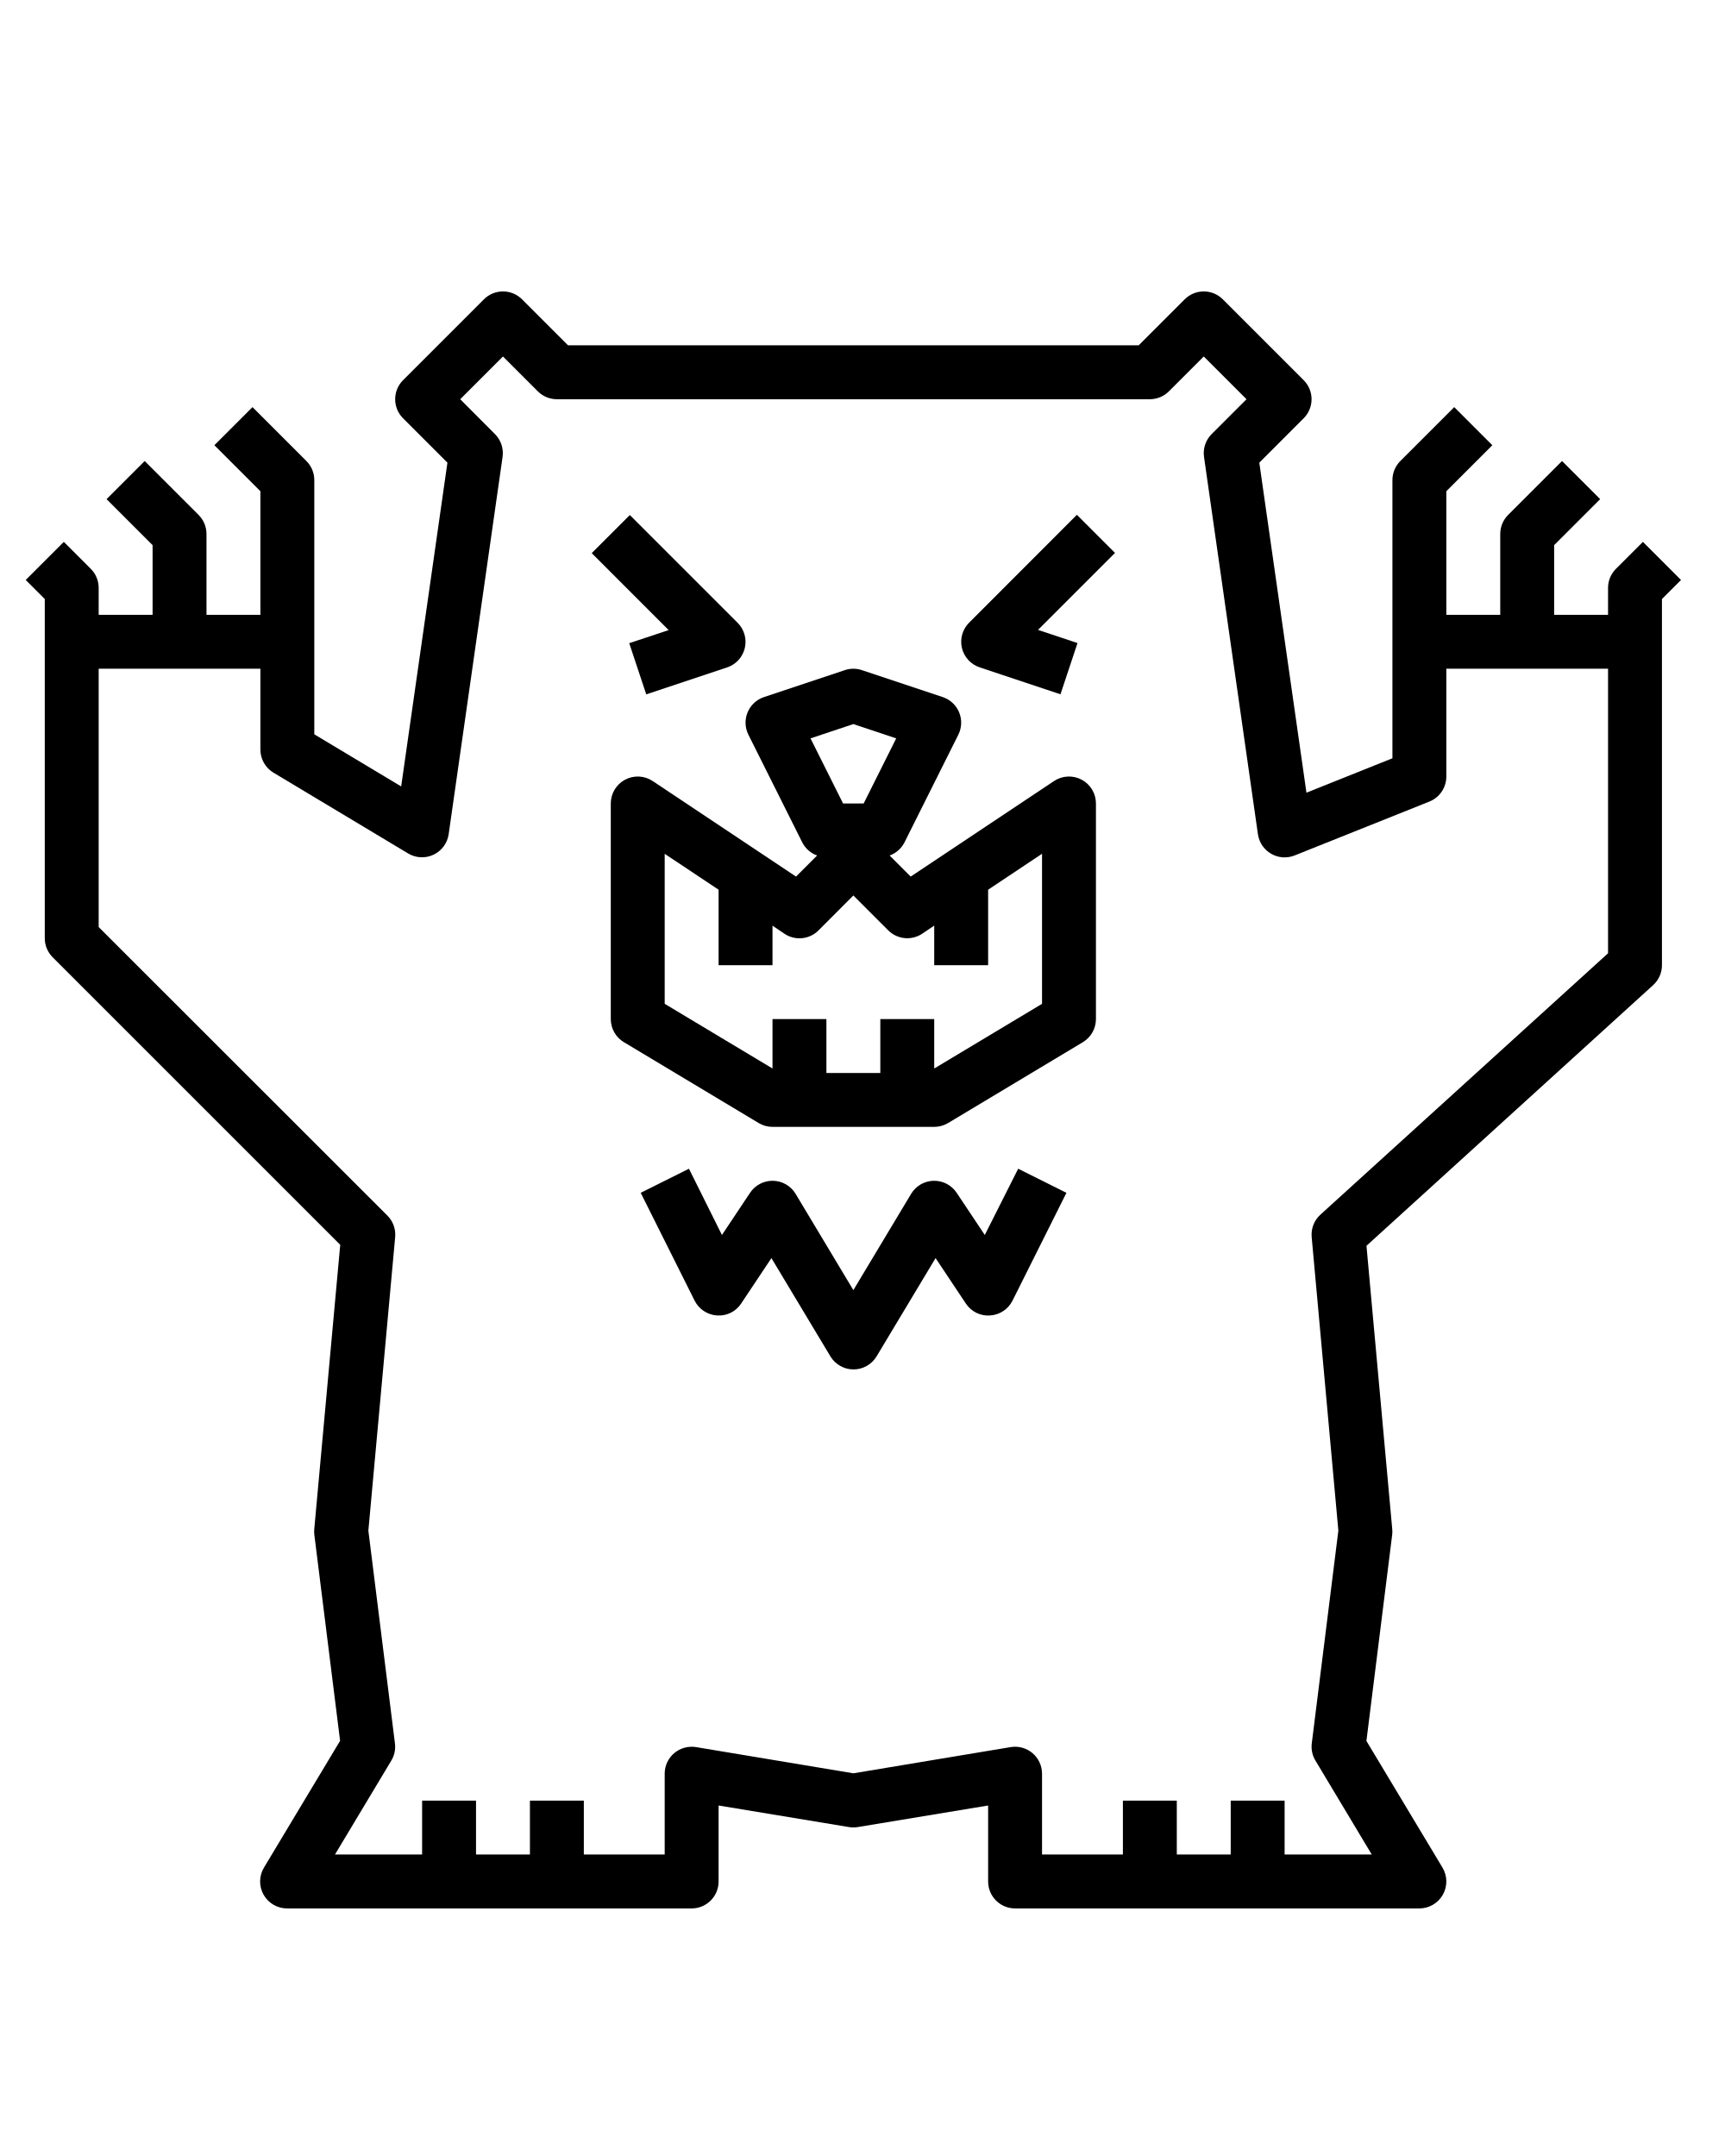
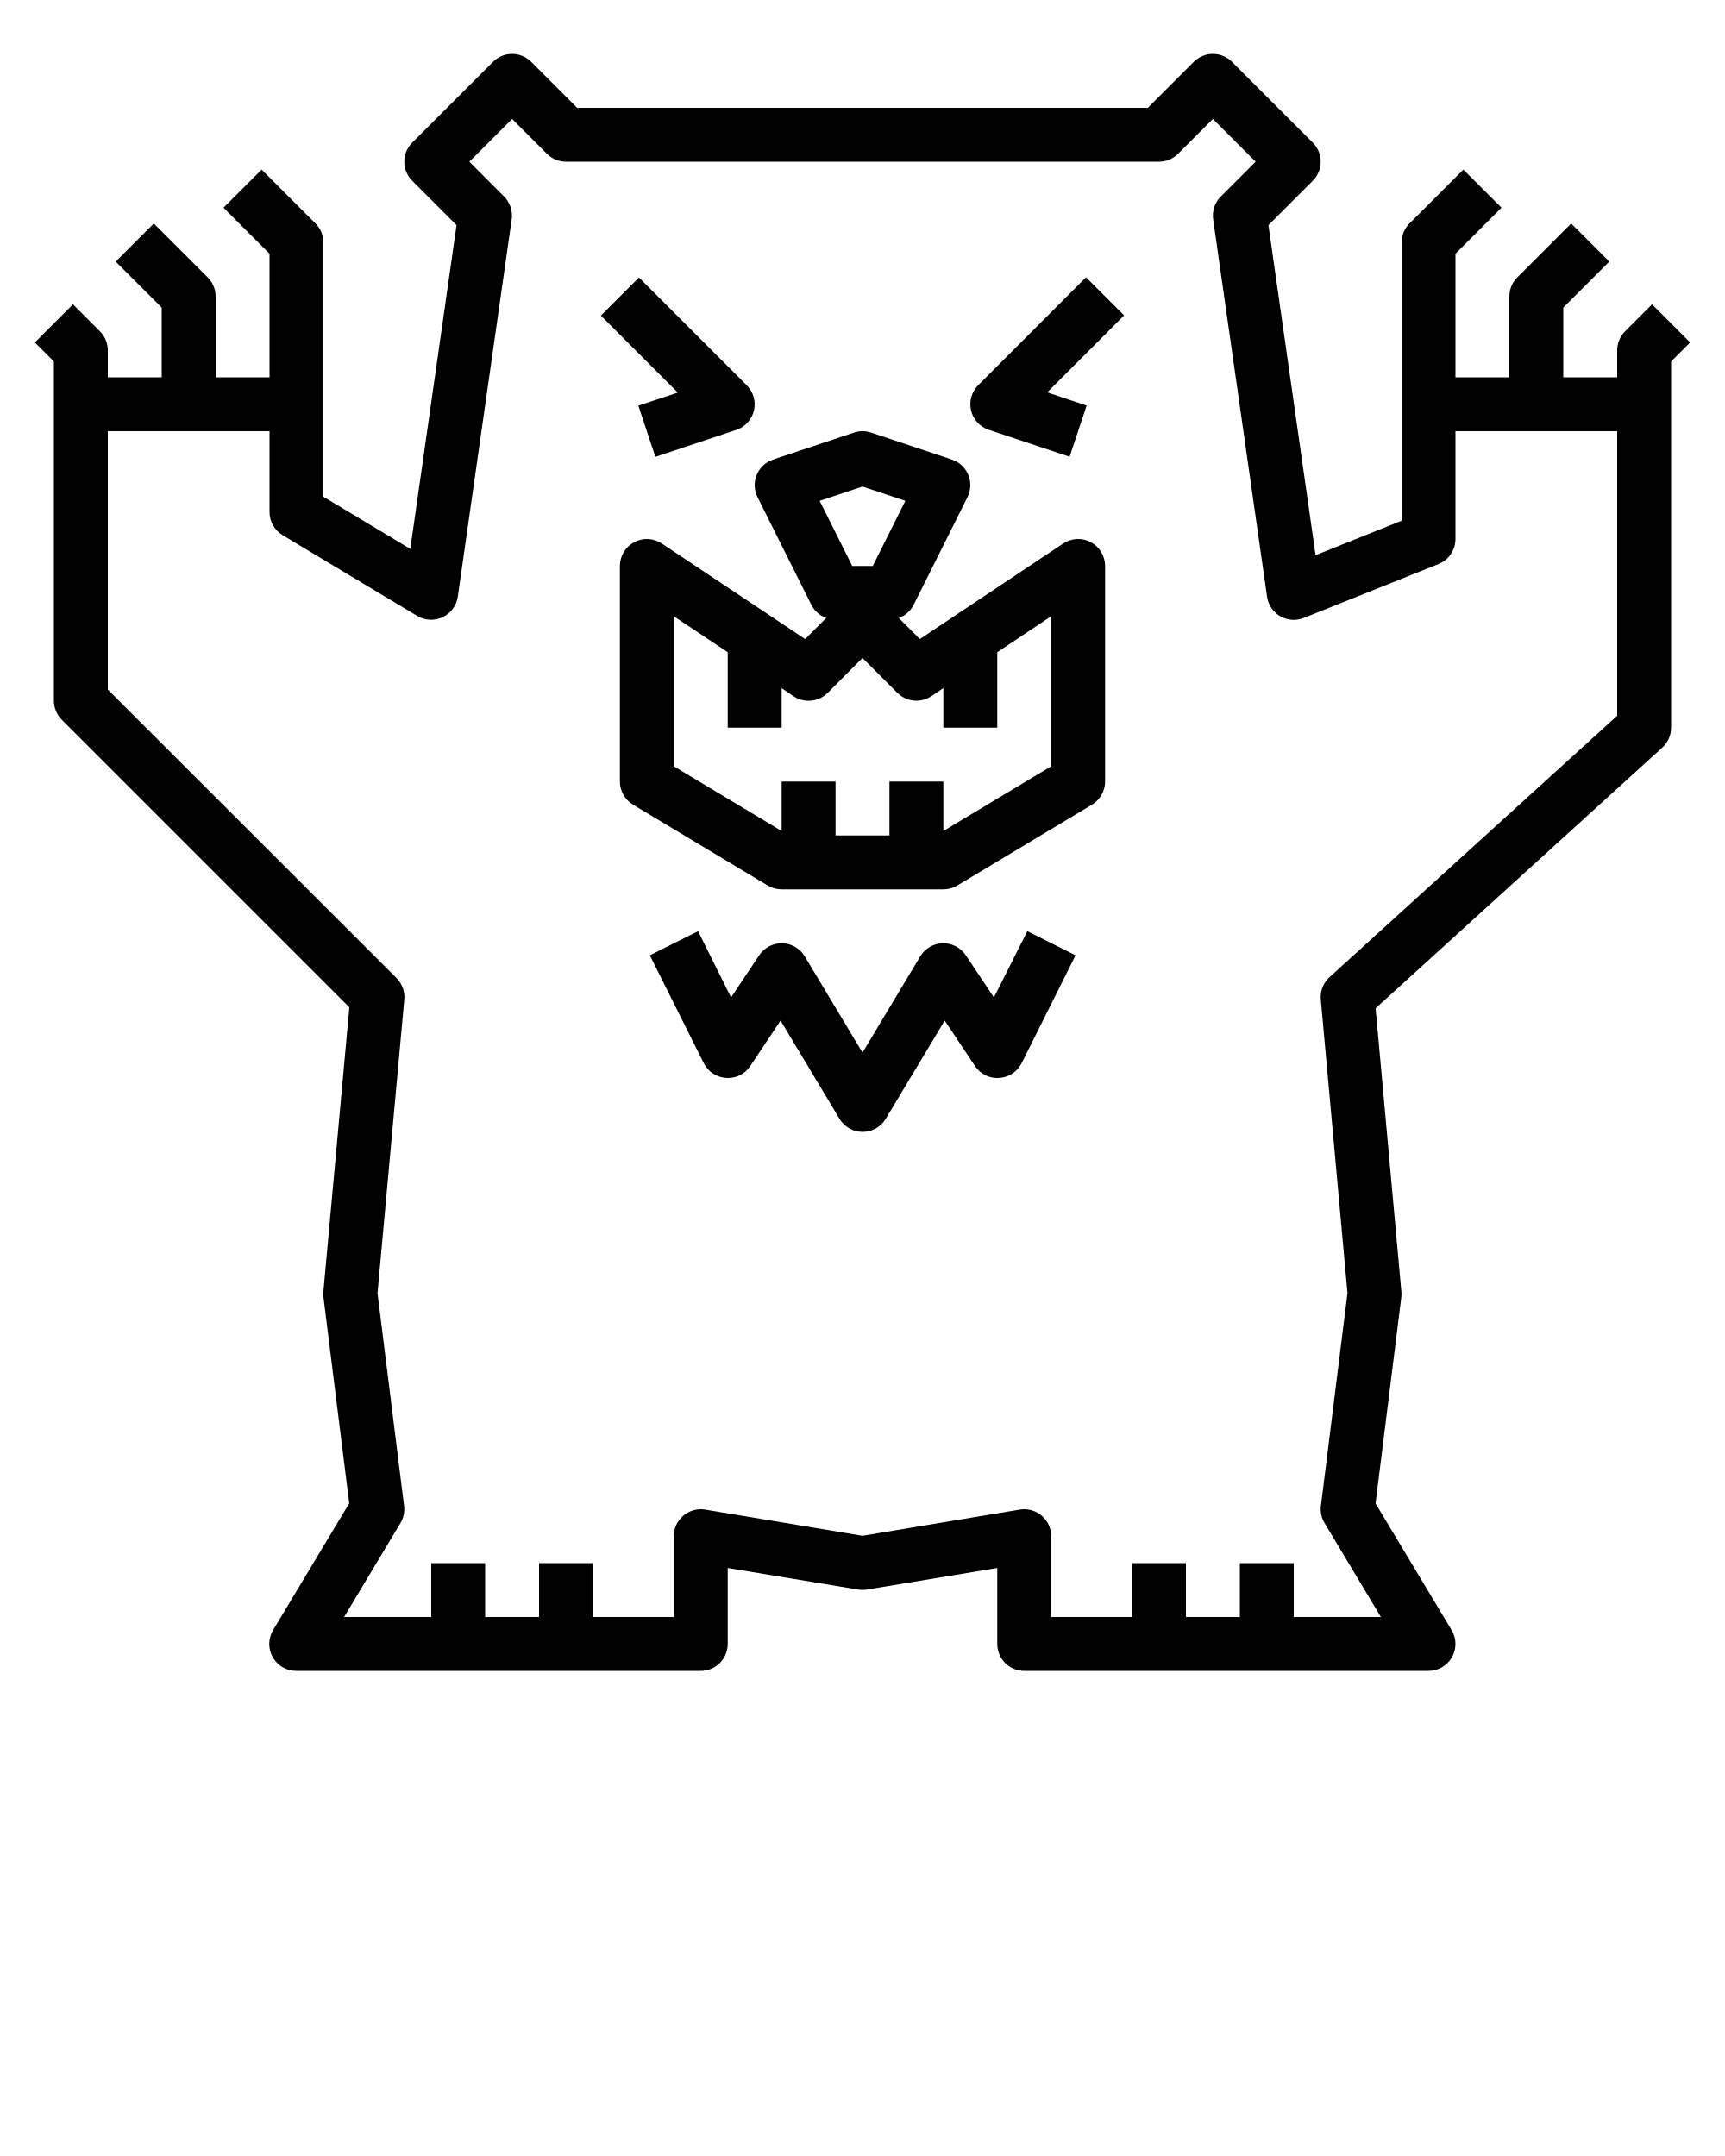
- <svg xmlns="http://www.w3.org/2000/svg" viewBox="0 0 64 80" x="0px" y="0px" version="1.1" id="svg22">
-   <defs id="defs26" />
-   <g id="g16" transform="translate(-0.3389831,8.813559)">
-     <g data-name="29-BEAR" id="g14">
-       <path d="m 40.472,20.118 a 1,1 0 0 0 -1.027,0.05 l -5.318,3.545 -0.782,-0.782 a 1,1 0 0 0 0.55,-0.484 l 2,-4 a 1,1 0 0 0 -0.579,-1.395 l -3,-1 a 0.991,0.991 0 0 0 -0.632,0 l -3,1 a 1,1 0 0 0 -0.579,1.395 l 2,4 a 1,1 0 0 0 0.55,0.484 l -0.782,0.782 -5.318,-3.545 A 1,1 0 0 0 23,21 v 8 a 1,1 0 0 0 0.485,0.857 l 5,3 A 1,1 0 0 0 29,33 h 6 a 1,1 0 0 0 0.515,-0.143 l 5,-3 A 1,1 0 0 0 41,29 V 21 A 1,1 0 0 0 40.472,20.118 Z M 32,18.054 33.59,18.584 32.382,21 H 31.618 L 30.41,18.584 Z m 7,10.38 -4,2.4 V 29 h -2 v 2 h -2 v -2 h -2 v 1.834 l -4,-2.4 V 22.868 L 27,24.2 V 27 h 2 v -1.465 l 0.445,0.3 A 1,1 0 0 0 30.707,25.71 L 32,24.414 l 1.293,1.293 a 1,1 0 0 0 1.262,0.125 L 35,25.532 V 27 h 2 v -2.8 l 2,-1.334 z" id="path4" />
-       <path d="m 23.684,15.052 0.632,1.9 3,-1 a 1,1 0 0 0 0.391,-1.655 l -4,-4 -1.414,1.414 2.855,2.856 z" id="path6" />
-       <path d="m 36.293,14.293 a 1,1 0 0 0 0.391,1.655 l 3,1 0.632,-1.9 -1.464,-0.489 2.855,-2.856 -1.414,-1.414 z" id="path8" />
-       <path d="m 61.293,11.293 -1,1 A 1,1 0 0 0 60,13 v 1 h -2 v -2.586 l 1.707,-1.707 -1.414,-1.414 -2,2 A 1,1 0 0 0 56,11 v 3 H 54 V 9.414 l 1.707,-1.707 -1.414,-1.414 -2,2 A 1,1 0 0 0 52,9 V 19.323 L 48.81,20.6 47.061,8.354 48.707,6.707 a 1,1 0 0 0 0,-1.414 l -3,-3 a 1,1 0 0 0 -1.414,0 L 42.586,4 H 21.414 L 19.707,2.293 a 1,1 0 0 0 -1.414,0 l -3,3 a 1,1 0 0 0 0,1.414 L 16.939,8.354 15.223,20.367 12,18.434 V 9 A 1,1 0 0 0 11.707,8.293 l -2,-2 L 8.293,7.707 10,9.414 V 14 H 8 V 11 A 1,1 0 0 0 7.707,10.293 l -2,-2 L 4.293,9.707 6,11.414 V 14 H 4 V 13 A 1,1 0 0 0 3.707,12.293 l -1,-1 L 1.293,12.707 2,13.414 V 26 a 1,1 0 0 0 0.293,0.707 L 12.962,37.376 12,47.909 a 1.031,1.031 0 0 0 0,0.215 l 0.957,7.657 -2.822,4.7 A 1,1 0 0 0 11,62 h 15 a 1,1 0 0 0 1,-1 v -2.819 l 4.836,0.8 a 1,1 0 0 0 0.328,0 L 37,58.181 V 61 a 1,1 0 0 0 1,1 h 15 a 1,1 0 0 0 0.857,-1.515 l -2.822,-4.7 0.957,-7.657 a 1.031,1.031 0 0 0 0,-0.215 L 51.037,37.413 61.673,27.74 A 1,1 0 0 0 62,27 V 13.414 l 0.707,-0.707 z M 60,26.558 l -10.673,9.7 a 1,1 0 0 0 -0.323,0.831 l 0.99,10.892 -0.986,7.893 a 0.989,0.989 0 0 0 0.135,0.639 L 51.233,60 H 48 v -2 h -2 v 2 h -2 v -2 h -2 v 2 H 39 V 57 A 1,1 0 0 0 37.836,56.014 L 32,56.986 26.164,56.014 A 1.012,1.012 0 0 0 25.354,56.237 1,1 0 0 0 25,57 v 3 h -3 v -2 h -2 v 2 h -2 v -2 h -2 v 2 h -3.233 l 2.09,-3.485 a 0.989,0.989 0 0 0 0.135,-0.639 L 14.006,47.983 15,37.091 a 1,1 0 0 0 -0.289,-0.8 L 4,25.586 V 16 h 6 v 3 a 1,1 0 0 0 0.485,0.857 l 5,3 a 1,1 0 0 0 1.5,-0.715 l 2,-14 A 1,1 0 0 0 18.702,7.293 L 17.414,6 19,4.414 20.293,5.707 A 1,1 0 0 0 21,6 H 43 A 1,1 0 0 0 43.707,5.707 L 45,4.414 46.586,6 45.293,7.293 A 1,1 0 0 0 45.01,8.142 l 2,14 a 1,1 0 0 0 1.361,0.787 l 5,-2 A 1,1 0 0 0 54,20 v -4 h 6 z" id="path10" />
-       <path d="m 36.876,37.012 -1.044,-1.567 a 1,1 0 0 0 -1.689,0.04 L 32,39.057 29.857,35.485 a 1,1 0 0 0 -1.689,-0.04 l -1.044,1.567 -1.224,-2.459 -1.79,0.894 2,4 a 1,1 0 0 0 0.833,0.551 0.987,0.987 0 0 0 0.894,-0.443 l 1.123,-1.686 2.188,3.646 a 1,1 0 0 0 1.714,0 l 2.188,-3.646 1.123,1.686 a 0.989,0.989 0 0 0 0.9,0.443 1,1 0 0 0 0.832,-0.551 l 2,-4 -1.79,-0.894 z" id="path12" />
+ <svg xmlns="http://www.w3.org/2000/svg" viewBox="0 0 64 80" x="0px" y="0px">
+   <g>
+     <g data-name="29-BEAR">
+       <path d="M40.472,20.118a1,1,0,0,0-1.027.05l-5.318,3.545-.782-.782a1,1,0,0,0,.55-.484l2-4a1,1,0,0,0-.579-1.395l-3-1a.991.991,0,0,0-.632,0l-3,1a1,1,0,0,0-.579,1.395l2,4a1,1,0,0,0,.55.484l-.782.782-5.318-3.545A1,1,0,0,0,23,21v8a1,1,0,0,0,.485.857l5,3A1,1,0,0,0,29,33h6a1,1,0,0,0,.515-.143l5-3A1,1,0,0,0,41,29V21A1,1,0,0,0,40.472,20.118ZM32,18.054l1.59.53L32.382,21h-.764L30.41,18.584Zm7,10.38-4,2.4V29H33v2H31V29H29v1.834l-4-2.4V22.868L27,24.2V27h2V25.535l.445.3a1,1,0,0,0,1.262-.125L32,24.414l1.293,1.293a1,1,0,0,0,1.262.125l.445-.3V27h2V24.2l2-1.334Z" />
+       <path d="M23.684,15.052l.632,1.9,3-1a1,1,0,0,0,.391-1.655l-4-4-1.414,1.414,2.855,2.856Z" />
+       <path d="M36.293,14.293a1,1,0,0,0,.391,1.655l3,1,.632-1.9-1.464-.489,2.855-2.856-1.414-1.414Z" />
+       <path d="M61.293,11.293l-1,1A1,1,0,0,0,60,13v1H58V11.414l1.707-1.707L58.293,8.293l-2,2A1,1,0,0,0,56,11v3H54V9.414l1.707-1.707L54.293,6.293l-2,2A1,1,0,0,0,52,9V19.323L48.81,20.6,47.061,8.354l1.646-1.647a1,1,0,0,0,0-1.414l-3-3a1,1,0,0,0-1.414,0L42.586,4H21.414L19.707,2.293a1,1,0,0,0-1.414,0l-3,3a1,1,0,0,0,0,1.414l1.646,1.647L15.223,20.367,12,18.434V9a1,1,0,0,0-.293-.707l-2-2L8.293,7.707,10,9.414V14H8V11a1,1,0,0,0-.293-.707l-2-2L4.293,9.707,6,11.414V14H4V13a1,1,0,0,0-.293-.707l-1-1L1.293,12.707,2,13.414V26a1,1,0,0,0,.293.707L12.962,37.376,12,47.909a1.031,1.031,0,0,0,0,.215l.957,7.657-2.822,4.7A1,1,0,0,0,11,62H26a1,1,0,0,0,1-1V58.181l4.836.8a1,1,0,0,0,.328,0l4.836-.8V61a1,1,0,0,0,1,1H53a1,1,0,0,0,.857-1.515l-2.822-4.7.957-7.657a1.031,1.031,0,0,0,0-.215l-.955-10.5L61.673,27.74A1,1,0,0,0,62,27V13.414l.707-.707ZM60,26.558l-10.673,9.7a1,1,0,0,0-.323.831l.99,10.892-.986,7.893a.989.989,0,0,0,.135.639L51.233,60H48V58H46v2H44V58H42v2H39V57a1,1,0,0,0-1.164-.986L32,56.986l-5.836-.972a1.012,1.012,0,0,0-.81.223A1,1,0,0,0,25,57v3H22V58H20v2H18V58H16v2H12.767l2.09-3.485a.989.989,0,0,0,.135-.639l-.986-7.893L15,37.091a1,1,0,0,0-.289-.8L4,25.586V16h6v3a1,1,0,0,0,.485.857l5,3a1,1,0,0,0,1.5-.715l2-14a1,1,0,0,0-.283-.849L17.414,6,19,4.414l1.293,1.293A1,1,0,0,0,21,6H43a1,1,0,0,0,.707-.293L45,4.414,46.586,6,45.293,7.293a1,1,0,0,0-.283.849l2,14a1,1,0,0,0,1.361.787l5-2A1,1,0,0,0,54,20V16h6Z" />
+       <path d="M36.876,37.012l-1.044-1.567a1,1,0,0,0-1.689.04L32,39.057l-2.143-3.572a1,1,0,0,0-1.689-.04l-1.044,1.567L25.9,34.553l-1.79.894,2,4a1,1,0,0,0,.833.551.987.987,0,0,0,.894-.443l1.123-1.686,2.188,3.646a1,1,0,0,0,1.714,0l2.188-3.646,1.123,1.686a.989.989,0,0,0,.9.443,1,1,0,0,0,.832-.551l2-4-1.79-.894Z" />
    </g>
  </g>
</svg>
